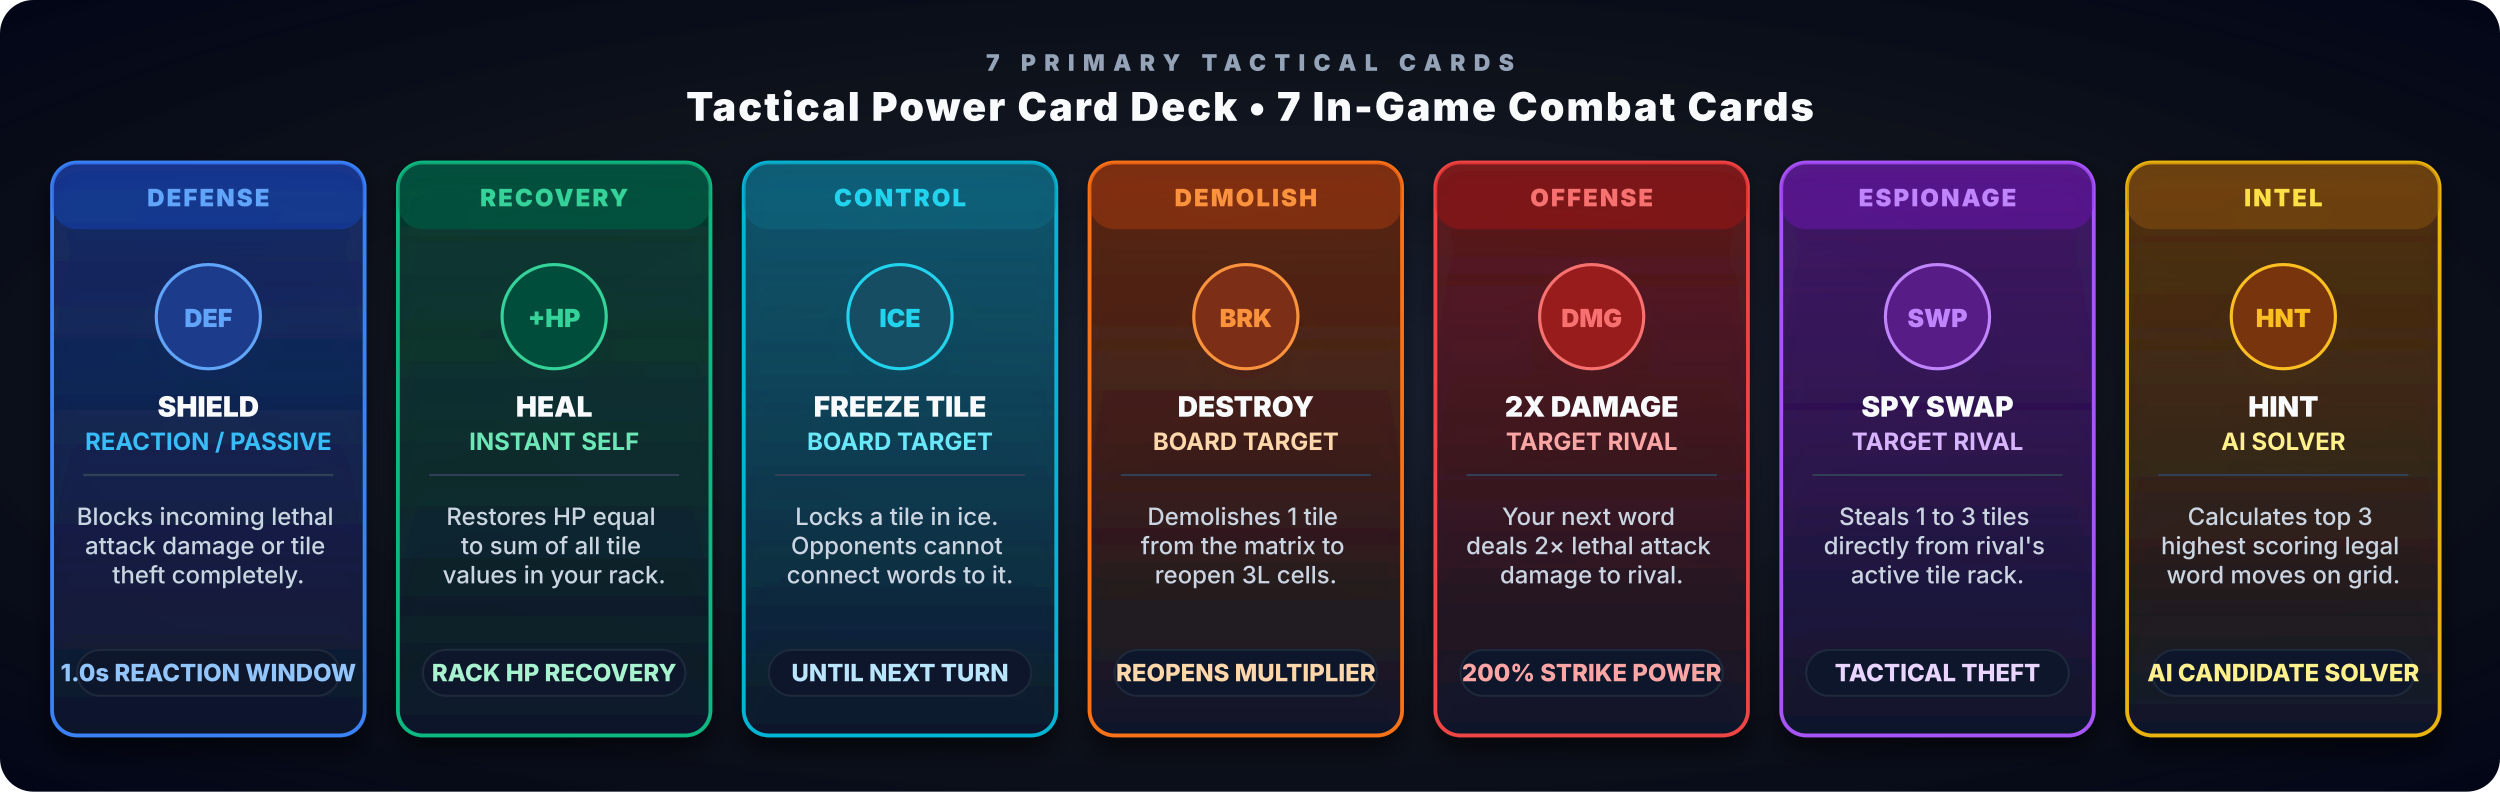
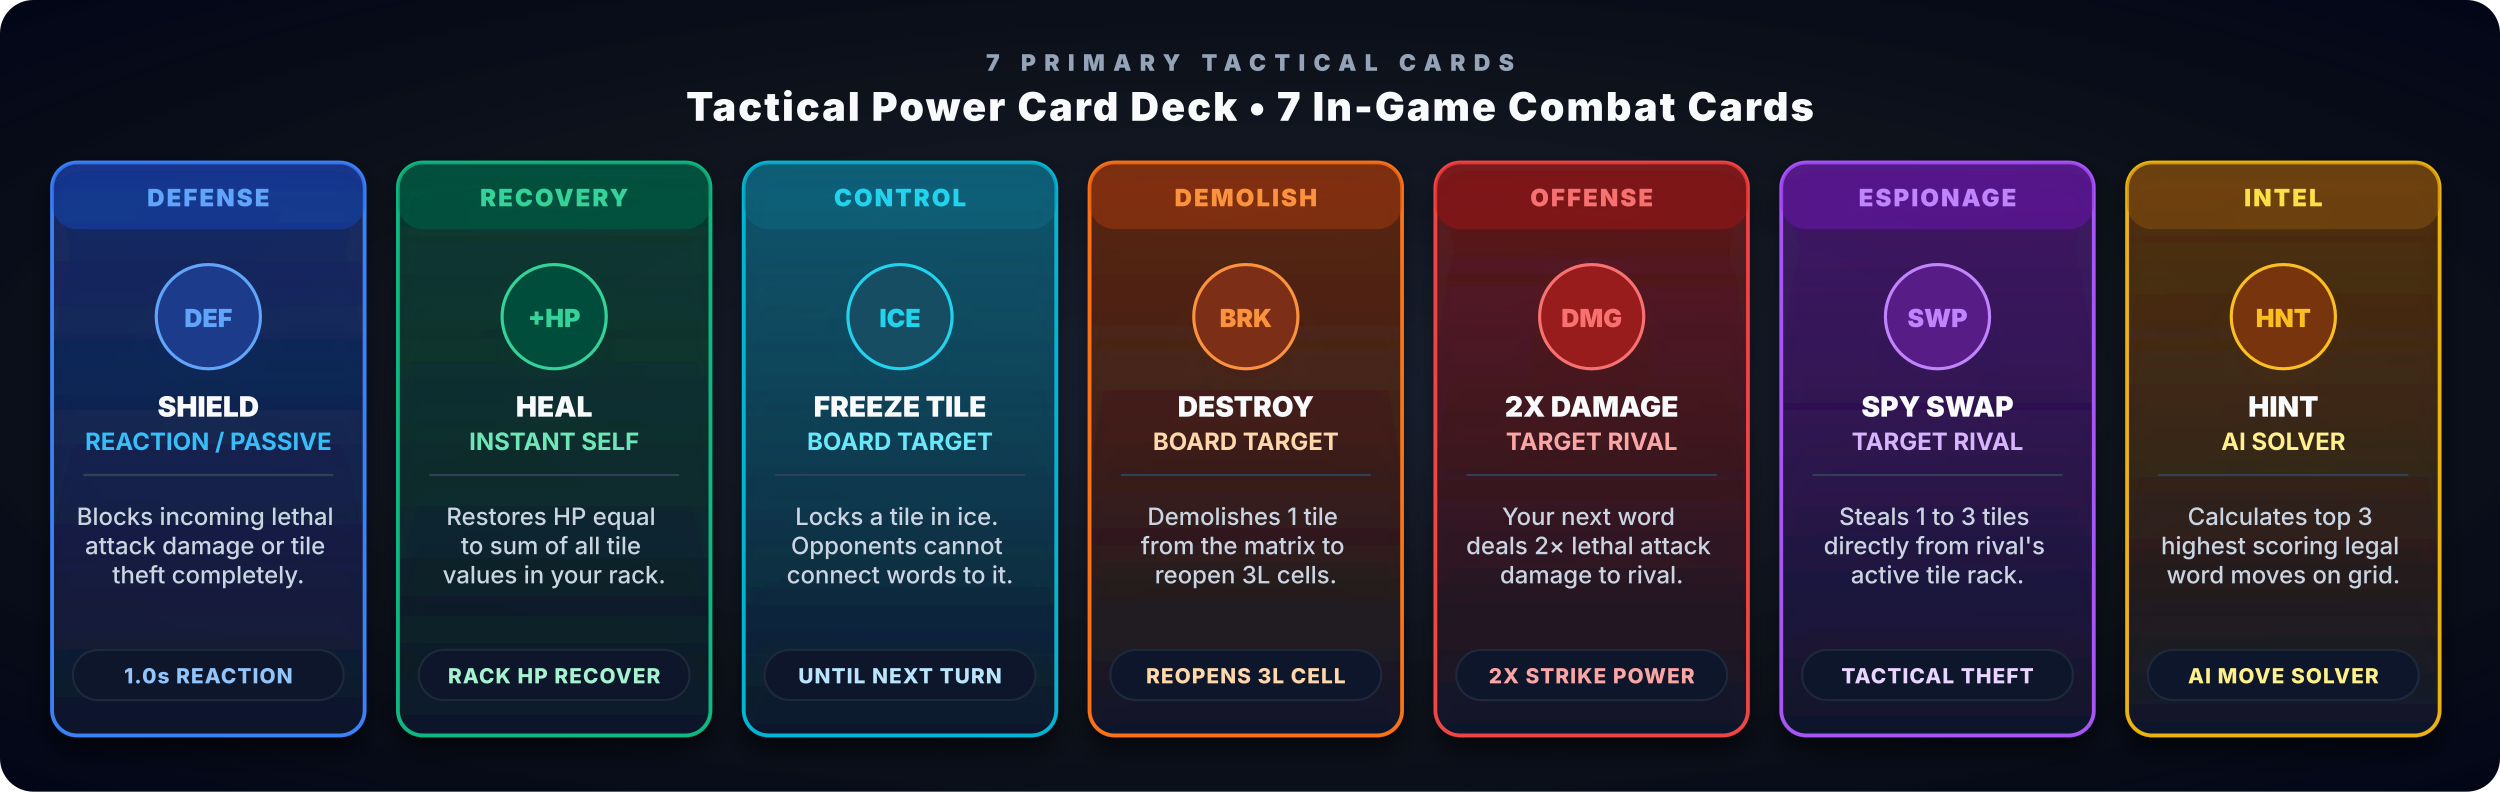
<svg xmlns="http://www.w3.org/2000/svg" viewBox="0 0 1200 380" width="100%" height="100%">
  <defs>
    <radialGradient id="pDeckBg" cx="50%" cy="50%" r="70%">
      <stop offset="0%" stop-color="#0f172a" stop-opacity="0.95" />
      <stop offset="60%" stop-color="#090d16" stop-opacity="0.98" />
      <stop offset="100%" stop-color="#020617" stop-opacity="1" />
    </radialGradient>
    <linearGradient id="bgShield" x1="0%" y1="0%" x2="0%" y2="100%">
      <stop offset="0%" stop-color="#1e3a8a" stop-opacity="0.6" />
      <stop offset="100%" stop-color="#0f172a" stop-opacity="0.95" />
    </linearGradient>
    <linearGradient id="bgHeal" x1="0%" y1="0%" x2="0%" y2="100%">
      <stop offset="0%" stop-color="#064e3b" stop-opacity="0.6" />
      <stop offset="100%" stop-color="#0f172a" stop-opacity="0.95" />
    </linearGradient>
    <linearGradient id="bgFreeze" x1="0%" y1="0%" x2="0%" y2="100%">
      <stop offset="0%" stop-color="#0e7490" stop-opacity="0.6" />
      <stop offset="100%" stop-color="#0f172a" stop-opacity="0.95" />
    </linearGradient>
    <linearGradient id="bgDestroy" x1="0%" y1="0%" x2="0%" y2="100%">
      <stop offset="0%" stop-color="#7c2d12" stop-opacity="0.6" />
      <stop offset="100%" stop-color="#0f172a" stop-opacity="0.95" />
    </linearGradient>
    <linearGradient id="bgDouble" x1="0%" y1="0%" x2="0%" y2="100%">
      <stop offset="0%" stop-color="#7f1d1d" stop-opacity="0.6" />
      <stop offset="100%" stop-color="#0f172a" stop-opacity="0.95" />
    </linearGradient>
    <linearGradient id="bgSpy" x1="0%" y1="0%" x2="0%" y2="100%">
      <stop offset="0%" stop-color="#581c87" stop-opacity="0.6" />
      <stop offset="100%" stop-color="#0f172a" stop-opacity="0.95" />
    </linearGradient>
    <linearGradient id="bgHint" x1="0%" y1="0%" x2="0%" y2="100%">
      <stop offset="0%" stop-color="#713f12" stop-opacity="0.6" />
      <stop offset="100%" stop-color="#0f172a" stop-opacity="0.95" />
    </linearGradient>
    <filter id="cardFilt" x="-10%" y="-10%" width="120%" height="120%">
      <feDropShadow dx="0" dy="6" stdDeviation="6" flood-color="#000000" flood-opacity="0.65" />
    </filter>
    <style>
 @keyframes calmBorderGlow {
 0%, 100% { stroke-opacity: 0.45; }
 50% { stroke-opacity: 1.0; }
 }
 .anim-card-glow {
 animation: calmBorderGlow 5s ease-in-out infinite;
 }
 </style>
  </defs>
  <rect width="1200" height="380" fill="url(#pDeckBg)" rx="16" />
  <g transform="translate(600, 34)">
    <text x="0" y="0" fill="#94a3b8" font-family="'Inter', -apple-system, sans-serif" font-size="11" font-weight="900" text-anchor="middle" letter-spacing="4">
 7 PRIMARY TACTICAL CARDS
 </text>
    <text x="0" y="24" fill="#f8fafc" font-family="'Inter', sans-serif" font-size="19" font-weight="900" text-anchor="middle" letter-spacing="1">
 Tactical Power Card Deck • 7 In-Game Combat Cards
 </text>
  </g>
  <g transform="translate(25, 78)" filter="url(#cardFilt)">
    <rect width="150" height="275" rx="12" fill="url(#bgShield)" stroke="#3b82f6" stroke-width="1.8" class="anim-card-glow" />
    <rect x="0" y="0" width="150" height="32" rx="12" fill="#1d4ed8" fill-opacity="0.35" />
    <text x="75" y="21" fill="#60a5fa" font-family="'Inter', sans-serif" font-size="11.5" font-weight="900" text-anchor="middle" letter-spacing="1">DEFENSE</text>
    <circle cx="75" cy="74" r="25" fill="#1e3a8a" stroke="#60a5fa" stroke-width="1.5" />
    <text x="75" y="79" fill="#60a5fa" font-family="'Inter', sans-serif" font-size="12" font-weight="900" text-anchor="middle">DEF</text>
    <text x="75" y="122" fill="#f8fafc" font-family="'Inter', sans-serif" font-size="13.5" font-weight="900" text-anchor="middle">SHIELD</text>
    <text x="75" y="138" fill="#38bdf8" font-family="'Inter', sans-serif" font-size="11.5" font-weight="700" text-anchor="middle">REACTION / PASSIVE</text>
    <line x1="15" y1="150" x2="135" y2="150" stroke="#334155" stroke-width="1" />
    <text x="75" y="174" fill="#cbd5e1" font-family="'Inter', sans-serif" font-size="11.5" font-weight="500" text-anchor="middle">
      <tspan x="75" dy="0">Blocks incoming lethal</tspan>
      <tspan x="75" dy="14">attack damage or tile</tspan>
      <tspan x="75" dy="14">theft completely.</tspan>
    </text>
-     <rect x="12" y="234" width="126" height="22" rx="11" fill="#0f172a" stroke="#1e293b" stroke-width="1" />
-     <text x="75" y="249" fill="#93c5fd" font-family="'Inter', sans-serif" font-size="11.5" font-weight="800" text-anchor="middle">1.0s REACTION WINDOW</text>
+     <rect x="10" y="234" width="130" height="24" rx="12" fill="#0f172a" stroke="#1e293b" stroke-width="1" />
+     <text x="75" y="250" fill="#93c5fd" font-family="'Inter', sans-serif" font-size="10" font-weight="800" text-anchor="middle" letter-spacing="0.5">1.0s REACTION</text>
  </g>
  <g transform="translate(191, 78)" filter="url(#cardFilt)">
    <rect width="150" height="275" rx="12" fill="url(#bgHeal)" stroke="#10b981" stroke-width="1.8" class="anim-card-glow" />
    <rect x="0" y="0" width="150" height="32" rx="12" fill="#047857" fill-opacity="0.35" />
    <text x="75" y="21" fill="#34d399" font-family="'Inter', sans-serif" font-size="11.5" font-weight="900" text-anchor="middle" letter-spacing="1">RECOVERY</text>
    <circle cx="75" cy="74" r="25" fill="#064e3b" stroke="#34d399" stroke-width="1.5" />
    <text x="75" y="79" fill="#34d399" font-family="'Inter', sans-serif" font-size="12" font-weight="900" text-anchor="middle">+HP</text>
    <text x="75" y="122" fill="#f8fafc" font-family="'Inter', sans-serif" font-size="13.5" font-weight="900" text-anchor="middle">HEAL</text>
    <text x="75" y="138" fill="#6ee7b7" font-family="'Inter', sans-serif" font-size="11.5" font-weight="700" text-anchor="middle">INSTANT SELF</text>
    <line x1="15" y1="150" x2="135" y2="150" stroke="#334155" stroke-width="1" />
    <text x="75" y="174" fill="#cbd5e1" font-family="'Inter', sans-serif" font-size="11.5" font-weight="500" text-anchor="middle">
      <tspan x="75" dy="0">Restores HP equal</tspan>
      <tspan x="75" dy="14">to sum of all tile</tspan>
      <tspan x="75" dy="14">values in your rack.</tspan>
    </text>
-     <rect x="12" y="234" width="126" height="22" rx="11" fill="#0f172a" stroke="#1e293b" stroke-width="1" />
-     <text x="75" y="249" fill="#a7f3d0" font-family="'Inter', sans-serif" font-size="11.5" font-weight="800" text-anchor="middle">RACK HP RECOVERY</text>
+     <rect x="10" y="234" width="130" height="24" rx="12" fill="#0f172a" stroke="#1e293b" stroke-width="1" />
+     <text x="75" y="250" fill="#a7f3d0" font-family="'Inter', sans-serif" font-size="10" font-weight="800" text-anchor="middle" letter-spacing="0.5">RACK HP RECOVER</text>
  </g>
  <g transform="translate(357, 78)" filter="url(#cardFilt)">
    <rect width="150" height="275" rx="12" fill="url(#bgFreeze)" stroke="#06b6d4" stroke-width="1.8" class="anim-card-glow" />
    <rect x="0" y="0" width="150" height="32" rx="12" fill="#0e7490" fill-opacity="0.35" />
    <text x="75" y="21" fill="#22d3ee" font-family="'Inter', sans-serif" font-size="11.5" font-weight="900" text-anchor="middle" letter-spacing="1">CONTROL</text>
    <circle cx="75" cy="74" r="25" fill="#164e63" stroke="#22d3ee" stroke-width="1.5" />
    <text x="75" y="79" fill="#22d3ee" font-family="'Inter', sans-serif" font-size="12" font-weight="900" text-anchor="middle">ICE</text>
    <text x="75" y="122" fill="#f8fafc" font-family="'Inter', sans-serif" font-size="13.5" font-weight="900" text-anchor="middle">FREEZE TILE</text>
    <text x="75" y="138" fill="#67e8f9" font-family="'Inter', sans-serif" font-size="11.5" font-weight="700" text-anchor="middle">BOARD TARGET</text>
    <line x1="15" y1="150" x2="135" y2="150" stroke="#334155" stroke-width="1" />
    <text x="75" y="174" fill="#cbd5e1" font-family="'Inter', sans-serif" font-size="11.5" font-weight="500" text-anchor="middle">
      <tspan x="75" dy="0">Locks a tile in ice.</tspan>
      <tspan x="75" dy="14">Opponents cannot</tspan>
      <tspan x="75" dy="14">connect words to it.</tspan>
    </text>
-     <rect x="12" y="234" width="126" height="22" rx="11" fill="#0f172a" stroke="#1e293b" stroke-width="1" />
-     <text x="75" y="249" fill="#bae6fd" font-family="'Inter', sans-serif" font-size="11.5" font-weight="800" text-anchor="middle">UNTIL NEXT TURN</text>
+     <rect x="10" y="234" width="130" height="24" rx="12" fill="#0f172a" stroke="#1e293b" stroke-width="1" />
+     <text x="75" y="250" fill="#bae6fd" font-family="'Inter', sans-serif" font-size="10" font-weight="800" text-anchor="middle" letter-spacing="0.5">UNTIL NEXT TURN</text>
  </g>
  <g transform="translate(523, 78)" filter="url(#cardFilt)">
    <rect width="150" height="275" rx="12" fill="url(#bgDestroy)" stroke="#f97316" stroke-width="1.8" class="anim-card-glow" />
    <rect x="0" y="0" width="150" height="32" rx="12" fill="#c2410c" fill-opacity="0.35" />
    <text x="75" y="21" fill="#fb923c" font-family="'Inter', sans-serif" font-size="11.5" font-weight="900" text-anchor="middle" letter-spacing="1">DEMOLISH</text>
    <circle cx="75" cy="74" r="25" fill="#7c2d12" stroke="#fb923c" stroke-width="1.5" />
    <text x="75" y="79" fill="#fb923c" font-family="'Inter', sans-serif" font-size="12" font-weight="900" text-anchor="middle">BRK</text>
    <text x="75" y="122" fill="#f8fafc" font-family="'Inter', sans-serif" font-size="13.5" font-weight="900" text-anchor="middle">DESTROY</text>
    <text x="75" y="138" fill="#fed7aa" font-family="'Inter', sans-serif" font-size="11.5" font-weight="700" text-anchor="middle">BOARD TARGET</text>
    <line x1="15" y1="150" x2="135" y2="150" stroke="#334155" stroke-width="1" />
    <text x="75" y="174" fill="#cbd5e1" font-family="'Inter', sans-serif" font-size="11.5" font-weight="500" text-anchor="middle">
      <tspan x="75" dy="0">Demolishes 1 tile</tspan>
      <tspan x="75" dy="14">from the matrix to</tspan>
      <tspan x="75" dy="14">reopen 3L cells.</tspan>
    </text>
-     <rect x="12" y="234" width="126" height="22" rx="11" fill="#0f172a" stroke="#1e293b" stroke-width="1" />
-     <text x="75" y="249" fill="#fed7aa" font-family="'Inter', sans-serif" font-size="11.5" font-weight="800" text-anchor="middle">REOPENS MULTIPLIER</text>
+     <rect x="10" y="234" width="130" height="24" rx="12" fill="#0f172a" stroke="#1e293b" stroke-width="1" />
+     <text x="75" y="250" fill="#fed7aa" font-family="'Inter', sans-serif" font-size="10" font-weight="800" text-anchor="middle" letter-spacing="0.5">REOPENS 3L CELL</text>
  </g>
  <g transform="translate(689, 78)" filter="url(#cardFilt)">
    <rect width="150" height="275" rx="12" fill="url(#bgDouble)" stroke="#ef4444" stroke-width="1.8" class="anim-card-glow" />
    <rect x="0" y="0" width="150" height="32" rx="12" fill="#b91c1c" fill-opacity="0.35" />
    <text x="75" y="21" fill="#f87171" font-family="'Inter', sans-serif" font-size="11.5" font-weight="900" text-anchor="middle" letter-spacing="1">OFFENSE</text>
    <circle cx="75" cy="74" r="25" fill="#991b1b" stroke="#f87171" stroke-width="1.5" />
    <text x="75" y="79" fill="#f87171" font-family="'Inter', sans-serif" font-size="12" font-weight="900" text-anchor="middle">DMG</text>
    <text x="75" y="122" fill="#f8fafc" font-family="'Inter', sans-serif" font-size="13.5" font-weight="900" text-anchor="middle">2X DAMAGE</text>
    <text x="75" y="138" fill="#fca5a5" font-family="'Inter', sans-serif" font-size="11.5" font-weight="700" text-anchor="middle">TARGET RIVAL</text>
    <line x1="15" y1="150" x2="135" y2="150" stroke="#334155" stroke-width="1" />
    <text x="75" y="174" fill="#cbd5e1" font-family="'Inter', sans-serif" font-size="11.5" font-weight="500" text-anchor="middle">
      <tspan x="75" dy="0">Your next word</tspan>
      <tspan x="75" dy="14">deals 2× lethal attack</tspan>
      <tspan x="75" dy="14">damage to rival.</tspan>
    </text>
-     <rect x="12" y="234" width="126" height="22" rx="11" fill="#0f172a" stroke="#1e293b" stroke-width="1" />
-     <text x="75" y="249" fill="#fca5a5" font-family="'Inter', sans-serif" font-size="11.5" font-weight="800" text-anchor="middle">200% STRIKE POWER</text>
+     <rect x="10" y="234" width="130" height="24" rx="12" fill="#0f172a" stroke="#1e293b" stroke-width="1" />
+     <text x="75" y="250" fill="#fca5a5" font-family="'Inter', sans-serif" font-size="10" font-weight="800" text-anchor="middle" letter-spacing="0.5">2X STRIKE POWER</text>
  </g>
  <g transform="translate(855, 78)" filter="url(#cardFilt)">
    <rect width="150" height="275" rx="12" fill="url(#bgSpy)" stroke="#a855f7" stroke-width="1.8" class="anim-card-glow" />
    <rect x="0" y="0" width="150" height="32" rx="12" fill="#7e22ce" fill-opacity="0.35" />
    <text x="75" y="21" fill="#c084fc" font-family="'Inter', sans-serif" font-size="11.5" font-weight="900" text-anchor="middle" letter-spacing="1">ESPIONAGE</text>
    <circle cx="75" cy="74" r="25" fill="#581c87" stroke="#c084fc" stroke-width="1.5" />
    <text x="75" y="79" fill="#c084fc" font-family="'Inter', sans-serif" font-size="12" font-weight="900" text-anchor="middle">SWP</text>
    <text x="75" y="122" fill="#f8fafc" font-family="'Inter', sans-serif" font-size="13.5" font-weight="900" text-anchor="middle">SPY SWAP</text>
    <text x="75" y="138" fill="#d8b4fe" font-family="'Inter', sans-serif" font-size="11.5" font-weight="700" text-anchor="middle">TARGET RIVAL</text>
    <line x1="15" y1="150" x2="135" y2="150" stroke="#334155" stroke-width="1" />
    <text x="75" y="174" fill="#cbd5e1" font-family="'Inter', sans-serif" font-size="11.5" font-weight="500" text-anchor="middle">
      <tspan x="75" dy="0">Steals 1 to 3 tiles</tspan>
      <tspan x="75" dy="14">directly from rival's</tspan>
      <tspan x="75" dy="14">active tile rack.</tspan>
    </text>
-     <rect x="12" y="234" width="126" height="22" rx="11" fill="#0f172a" stroke="#1e293b" stroke-width="1" />
-     <text x="75" y="249" fill="#e9d5ff" font-family="'Inter', sans-serif" font-size="11.5" font-weight="800" text-anchor="middle">TACTICAL THEFT</text>
+     <rect x="10" y="234" width="130" height="24" rx="12" fill="#0f172a" stroke="#1e293b" stroke-width="1" />
+     <text x="75" y="250" fill="#e9d5ff" font-family="'Inter', sans-serif" font-size="10" font-weight="800" text-anchor="middle" letter-spacing="0.5">TACTICAL THEFT</text>
  </g>
  <g transform="translate(1021, 78)" filter="url(#cardFilt)">
    <rect width="150" height="275" rx="12" fill="url(#bgHint)" stroke="#eab308" stroke-width="1.8" class="anim-card-glow" />
    <rect x="0" y="0" width="150" height="32" rx="12" fill="#a16207" fill-opacity="0.35" />
    <text x="75" y="21" fill="#fde047" font-family="'Inter', sans-serif" font-size="11.5" font-weight="900" text-anchor="middle" letter-spacing="1">INTEL</text>
    <circle cx="75" cy="74" r="25" fill="#78350f" stroke="#fbbf24" stroke-width="1.5" />
    <text x="75" y="79" fill="#fbbf24" font-family="'Inter', sans-serif" font-size="12" font-weight="900" text-anchor="middle">HNT</text>
    <text x="75" y="122" fill="#f8fafc" font-family="'Inter', sans-serif" font-size="13.5" font-weight="900" text-anchor="middle">HINT</text>
    <text x="75" y="138" fill="#fef08a" font-family="'Inter', sans-serif" font-size="11.5" font-weight="700" text-anchor="middle">AI SOLVER</text>
    <line x1="15" y1="150" x2="135" y2="150" stroke="#334155" stroke-width="1" />
    <text x="75" y="174" fill="#cbd5e1" font-family="'Inter', sans-serif" font-size="11.5" font-weight="500" text-anchor="middle">
      <tspan x="75" dy="0">Calculates top 3</tspan>
      <tspan x="75" dy="14">highest scoring legal</tspan>
      <tspan x="75" dy="14">word moves on grid.</tspan>
    </text>
-     <rect x="12" y="234" width="126" height="22" rx="11" fill="#0f172a" stroke="#1e293b" stroke-width="1" />
-     <text x="75" y="249" fill="#fef08a" font-family="'Inter', sans-serif" font-size="11.5" font-weight="800" text-anchor="middle">AI CANDIDATE SOLVER</text>
+     <rect x="10" y="234" width="130" height="24" rx="12" fill="#0f172a" stroke="#1e293b" stroke-width="1" />
+     <text x="75" y="250" fill="#fef08a" font-family="'Inter', sans-serif" font-size="10" font-weight="800" text-anchor="middle" letter-spacing="0.5">AI MOVE SOLVER</text>
  </g>
</svg>
